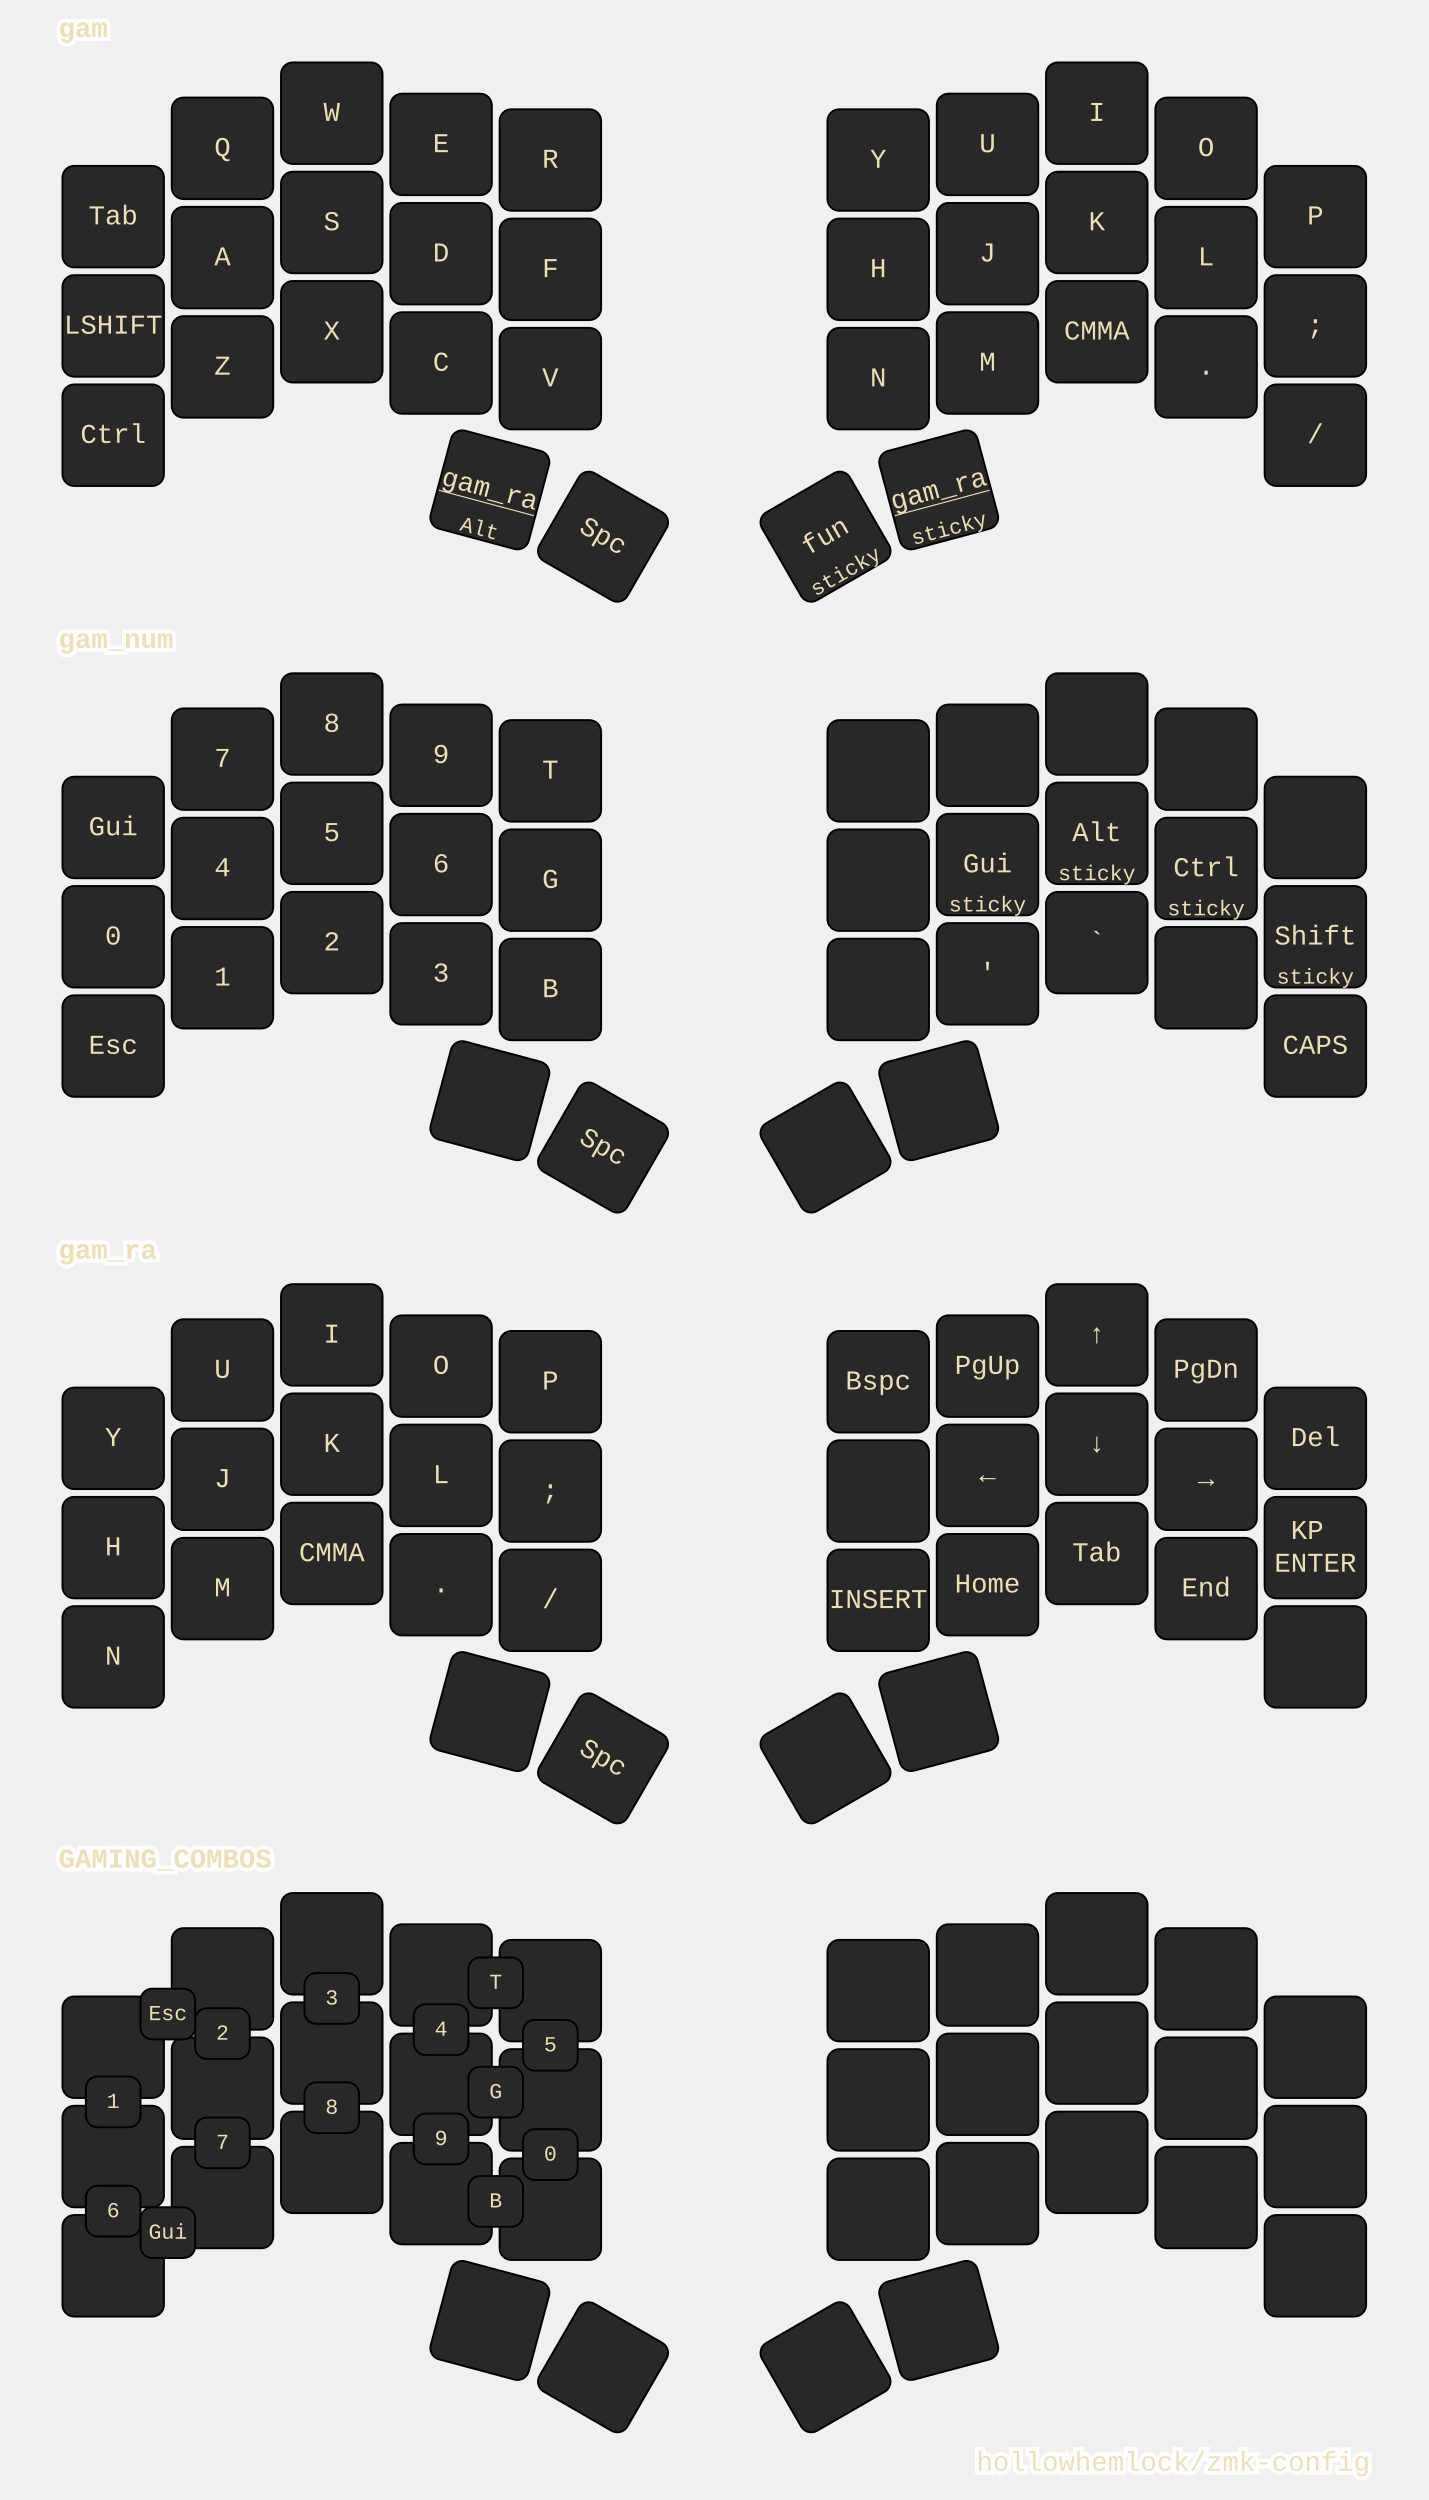
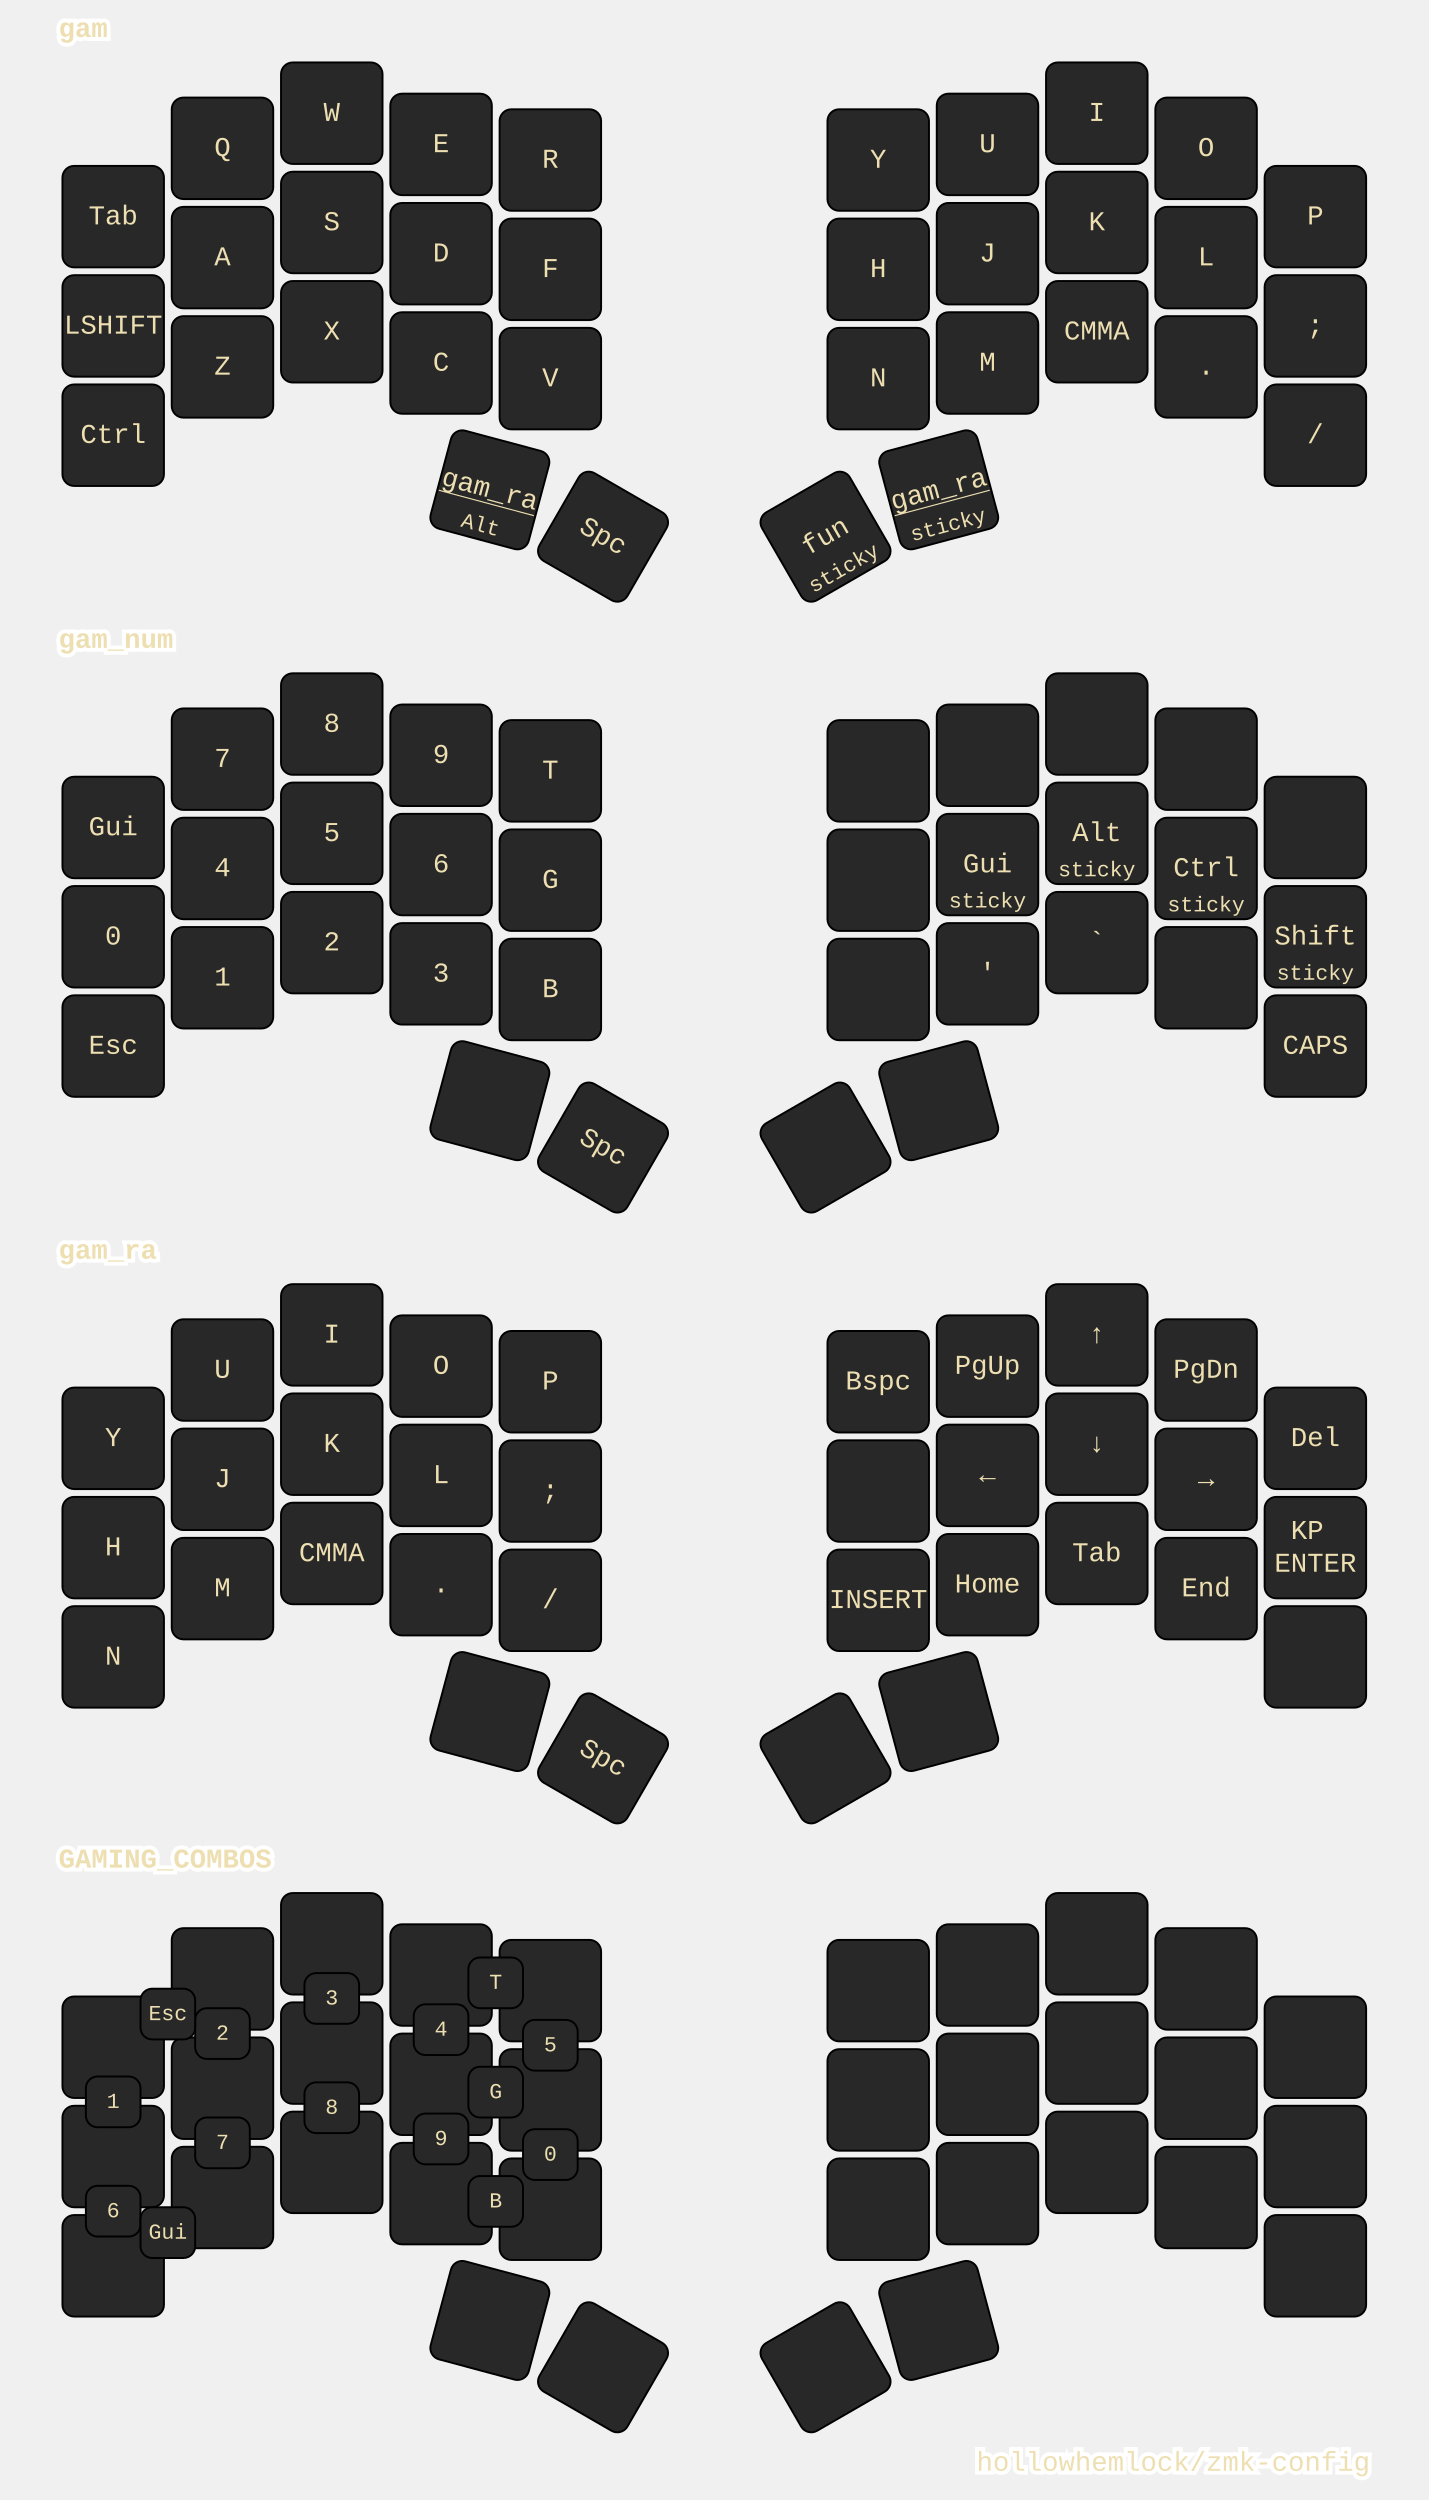
<svg xmlns="http://www.w3.org/2000/svg" width="732" height="1281" viewBox="0 0 732 1281" class="keymap">
  <defs>/* start glyphs */
<svg id="mdi:pause">
      <svg id="mdi-pause" viewBox="0 0 24 24">
        <path d="M14,19H18V5H14M6,19H10V5H6V19Z" />
      </svg>
    </svg>
    <svg id="mdi:play-pause">
      <svg id="mdi-play-pause" viewBox="0 0 24 24">
        <path d="M3,5V19L11,12M13,19H16V5H13M18,5V19H21V5" />
      </svg>
    </svg>
    <svg id="mdi:skip-backward">
      <svg id="mdi-skip-backward" viewBox="0 0 24 24">
        <path d="M20,5V19L13,12M6,5V19H4V5M13,5V19L6,12" />
      </svg>
    </svg>
    <svg id="mdi:skip-forward">
      <svg id="mdi-skip-forward" viewBox="0 0 24 24">
        <path d="M4,5V19L11,12M18,5V19H20V5M11,5V19L18,12" />
      </svg>
    </svg>
    <svg id="mdi:volume-high">
      <svg id="mdi-volume-high" viewBox="0 0 24 24">
        <path d="M14,3.23V5.29C16.89,6.15 19,8.83 19,12C19,15.17 16.89,17.84 14,18.7V20.77C18,19.86 21,16.28 21,12C21,7.72 18,4.14 14,3.23M16.5,12C16.5,10.23 15.5,8.71 14,7.97V16C15.5,15.29 16.5,13.76 16.5,12M3,9V15H7L12,20V4L7,9H3Z" />
      </svg>
    </svg>
    <svg id="mdi:volume-medium">
      <svg id="mdi-volume-medium" viewBox="0 0 24 24">
        <path d="M5,9V15H9L14,20V4L9,9M18.5,12C18.5,10.23 17.5,8.71 16,7.97V16C17.5,15.29 18.5,13.76 18.5,12Z" />
      </svg>
    </svg>
    <svg id="mdi:volume-off">
      <svg id="mdi-volume-off" viewBox="0 0 24 24">
        <path d="M12,4L9.91,6.09L12,8.18M4.27,3L3,4.27L7.73,9H3V15H7L12,20V13.27L16.25,17.53C15.58,18.04 14.83,18.46 14,18.7V20.77C15.38,20.45 16.63,19.82 17.68,18.96L19.73,21L21,19.73L12,10.73M19,12C19,12.94 18.8,13.82 18.46,14.64L19.97,16.15C20.62,14.91 21,13.5 21,12C21,7.72 18,4.14 14,3.23V5.29C16.89,6.15 19,8.83 19,12M16.5,12C16.5,10.23 15.5,8.71 14,7.97V10.18L16.45,12.63C16.5,12.43 16.5,12.21 16.5,12Z" />
      </svg>
    </svg>
  </defs>/* end glyphs */
<style>/* inherit to force styles through use tags */
svg path {
    fill: inherit;
}

/* font and background color specifications */
svg.keymap {
    font-family: SFMono-Regular,Consolas,Liberation Mono,Menlo,monospace;
    font-size: 14px;
    font-kerning: normal;
    text-rendering: optimizeLegibility;
    fill: #24292e;
}

/* default key styling */
rect.key {
    fill: #f6f8fa;
}

rect.key, rect.combo {
    stroke: #c9cccf;
    stroke-width: 1;
}

/* default key side styling, only used is draw_key_sides is set */
rect.side {
    filter: brightness(90%);
}

/* color accent for combo boxes */
rect.combo, rect.combo-separate {
    fill: #cdf;
}

/* color accent for held keys */
rect.held, rect.combo.held {
    fill: #fdd;
}

/* color accent for ghost (optional) keys */
rect.ghost, rect.combo.ghost {
    stroke-dasharray: 4, 4;
    stroke-width: 2;
}

text {
    text-anchor: middle;
    dominant-baseline: middle;
}

/* styling for layer labels */
text.label {
    font-weight: bold;
    text-anchor: start;
    stroke: white;
    stroke-width: 4;
    paint-order: stroke;
}

/* styling for optional footer */
text.footer {
    text-anchor: end;
    dominant-baseline: auto;
    stroke: white;
    stroke-width: 4;
    paint-order: stroke;
}

/* styling for combo tap, and key non-tap label text */
text.combo, text.hold, text.shifted, text.left, text.right {
    font-size: 11px;
}

text.hold {
    text-anchor: middle;
    dominant-baseline: auto;
}

text.shifted {
    text-anchor: middle;
    dominant-baseline: hanging;
}

text.left {
    text-anchor: start;
}

text.right {
    text-anchor: end;
}

text.layer-activator {
    text-decoration: underline;
}

/* styling for hold/shifted label text in combo box */
text.combo.hold, text.combo.shifted, text.combo.left, text.combo.right {
    font-size: 8px;
}

/* lighter symbol for transparent keys */
text.trans {
    fill: #7b7e81;
}

/* styling for combo dendrons */
path.combo {
    stroke-width: 1;
    stroke: gray;
    fill: none;
}

/* Start Tabler Icons Cleanup */
/* cannot use height/width with glyphs */
.icon-tabler &gt; path {
    fill: inherit;
    stroke: inherit;
    stroke-width: 2;
}
/* hide tabler's default box */
.icon-tabler &gt; path[stroke="none"][fill="none"] {
    visibility: hidden;
}
/* End Tabler Icons Cleanup */

@media (prefers-color-scheme: dark) {
svg.keymap { fill: #d1d6db; }
rect.key { fill: #3f4750; }
rect.key, rect.combo { stroke: #60666c; }
rect.combo, rect.combo-separate { fill: #1f3d7a; }
rect.held, rect.combo.held { fill: #854747; }
text.label, text.footer { stroke: black; }
text.trans { fill: #7e8184; }
path.combo { stroke: #7f7f7f; }

}
/*
 * merge_layers.py injects corner legends with these CSS classes:
 *   tl = top-left      (--tl layer, e.g. fun)
-  *   tr = top-right     (--tr layer, e.g. utility)
+  *   tr = top-right     (--tr layer, e.g. sys)
 *   bl = bottom-left   (--bl layer, e.g. num)
 *   br = bottom-right  (--br layer, e.g. nav)
 *
 * Element types:
 *   text.tl   - text labels
 *   use.tl    - glyph icons (references defs section)
 *
 * Center layer (--center) uses keymap-drawer's built-in classes:
 *   text.tap, text.hold, text.shifted
 */
/* Key and combo background colors */
rect.key, rect.combo { fill: #282828; stroke: black; }
/* Background keys in combo layer - 30% transparent (70% opacity) */
.layer-MAIN_COMBOS rect.key { opacity: 0.7; }
/* Default text color */
text { fill: #eddfb1; }
/* Merged layer corner position colors */
text.tl, use.tl { fill: #e5c07b; }  /* top-left: function - yellow */
- text.tr, use.tr { fill: #61afef; }  /* top-right: utility - blue */
+ text.tr, use.tr { fill: #61afef; }  /* top-right: sys - blue */
text.bl, use.bl { fill: #98c379; }  /* bottom-left: numbers - green */
text.br, use.br { fill: #c678dd; }  /* bottom-right: nav - purple */
/* Held key text with layer colors */
text.held-tl { fill: #e5c07b; }  /* yellow */
text.held-tr { fill: #61afef; }  /* blue */
text.held-bl { fill: #98c379; }  /* green */
text.held-br { fill: #c678dd; }  /* purple */
/* Modifier keys - inherit default text color */
</style>
  <g transform="translate(30, 0)" class="layer-gam">
    <text x="0" y="15" class="label" id="gam">gam</text>
    <g transform="translate(0, 30)">
      <g transform="translate(28, 81)" class="key keypos-0">
        <rect rx="6" ry="6" x="-26" y="-26" width="52" height="52" class="key" />
        <text x="0" y="0" class="key tap">Tab</text>
      </g>
      <g transform="translate(84, 46)" class="key keypos-1">
        <rect rx="6" ry="6" x="-26" y="-26" width="52" height="52" class="key" />
        <text x="0" y="0" class="key tap">Q</text>
      </g>
      <g transform="translate(140, 28)" class="key keypos-2">
        <rect rx="6" ry="6" x="-26" y="-26" width="52" height="52" class="key" />
        <text x="0" y="0" class="key tap">W</text>
      </g>
      <g transform="translate(196, 44)" class="key keypos-3">
        <rect rx="6" ry="6" x="-26" y="-26" width="52" height="52" class="key" />
        <text x="0" y="0" class="key tap">E</text>
      </g>
      <g transform="translate(252, 52)" class="key keypos-4">
        <rect rx="6" ry="6" x="-26" y="-26" width="52" height="52" class="key" />
        <text x="0" y="0" class="key tap">R</text>
      </g>
      <g transform="translate(420, 52)" class="key keypos-5">
        <rect rx="6" ry="6" x="-26" y="-26" width="52" height="52" class="key" />
        <text x="0" y="0" class="key tap">Y</text>
      </g>
      <g transform="translate(476, 44)" class="key keypos-6">
        <rect rx="6" ry="6" x="-26" y="-26" width="52" height="52" class="key" />
        <text x="0" y="0" class="key tap">U</text>
      </g>
      <g transform="translate(532, 28)" class="key keypos-7">
        <rect rx="6" ry="6" x="-26" y="-26" width="52" height="52" class="key" />
        <text x="0" y="0" class="key tap">I</text>
      </g>
      <g transform="translate(588, 46)" class="key keypos-8">
        <rect rx="6" ry="6" x="-26" y="-26" width="52" height="52" class="key" />
        <text x="0" y="0" class="key tap">O</text>
      </g>
      <g transform="translate(644, 81)" class="key keypos-9">
        <rect rx="6" ry="6" x="-26" y="-26" width="52" height="52" class="key" />
        <text x="0" y="0" class="key tap">P</text>
      </g>
      <g transform="translate(28, 137)" class="key keypos-10">
        <rect rx="6" ry="6" x="-26" y="-26" width="52" height="52" class="key" />
        <text x="0" y="0" class="key tap">LSHIFT</text>
      </g>
      <g transform="translate(84, 102)" class="key keypos-11">
        <rect rx="6" ry="6" x="-26" y="-26" width="52" height="52" class="key" />
        <text x="0" y="0" class="key tap">A</text>
      </g>
      <g transform="translate(140, 84)" class="key keypos-12">
        <rect rx="6" ry="6" x="-26" y="-26" width="52" height="52" class="key" />
        <text x="0" y="0" class="key tap">S</text>
      </g>
      <g transform="translate(196, 100)" class="key keypos-13">
        <rect rx="6" ry="6" x="-26" y="-26" width="52" height="52" class="key" />
        <text x="0" y="0" class="key tap">D</text>
      </g>
      <g transform="translate(252, 108)" class="key keypos-14">
        <rect rx="6" ry="6" x="-26" y="-26" width="52" height="52" class="key" />
        <text x="0" y="0" class="key tap">F</text>
      </g>
      <g transform="translate(420, 108)" class="key keypos-15">
        <rect rx="6" ry="6" x="-26" y="-26" width="52" height="52" class="key" />
        <text x="0" y="0" class="key tap">H</text>
      </g>
      <g transform="translate(476, 100)" class="key keypos-16">
        <rect rx="6" ry="6" x="-26" y="-26" width="52" height="52" class="key" />
        <text x="0" y="0" class="key tap">J</text>
      </g>
      <g transform="translate(532, 84)" class="key keypos-17">
        <rect rx="6" ry="6" x="-26" y="-26" width="52" height="52" class="key" />
        <text x="0" y="0" class="key tap">K</text>
      </g>
      <g transform="translate(588, 102)" class="key keypos-18">
        <rect rx="6" ry="6" x="-26" y="-26" width="52" height="52" class="key" />
        <text x="0" y="0" class="key tap">L</text>
      </g>
      <g transform="translate(644, 137)" class="key keypos-19">
        <rect rx="6" ry="6" x="-26" y="-26" width="52" height="52" class="key" />
        <text x="0" y="0" class="key tap">;</text>
      </g>
      <g transform="translate(28, 193)" class="key keypos-20">
        <rect rx="6" ry="6" x="-26" y="-26" width="52" height="52" class="key" />
        <text x="0" y="0" class="key tap">Ctrl</text>
      </g>
      <g transform="translate(84, 158)" class="key keypos-21">
        <rect rx="6" ry="6" x="-26" y="-26" width="52" height="52" class="key" />
        <text x="0" y="0" class="key tap">Z</text>
      </g>
      <g transform="translate(140, 140)" class="key keypos-22">
        <rect rx="6" ry="6" x="-26" y="-26" width="52" height="52" class="key" />
        <text x="0" y="0" class="key tap">X</text>
      </g>
      <g transform="translate(196, 156)" class="key keypos-23">
        <rect rx="6" ry="6" x="-26" y="-26" width="52" height="52" class="key" />
        <text x="0" y="0" class="key tap">C</text>
      </g>
      <g transform="translate(252, 164)" class="key keypos-24">
        <rect rx="6" ry="6" x="-26" y="-26" width="52" height="52" class="key" />
        <text x="0" y="0" class="key tap">V</text>
      </g>
      <g transform="translate(420, 164)" class="key keypos-25">
        <rect rx="6" ry="6" x="-26" y="-26" width="52" height="52" class="key" />
        <text x="0" y="0" class="key tap">N</text>
      </g>
      <g transform="translate(476, 156)" class="key keypos-26">
        <rect rx="6" ry="6" x="-26" y="-26" width="52" height="52" class="key" />
        <text x="0" y="0" class="key tap">M</text>
      </g>
      <g transform="translate(532, 140)" class="key keypos-27">
        <rect rx="6" ry="6" x="-26" y="-26" width="52" height="52" class="key" />
        <text x="0" y="0" class="key tap">CMMA</text>
      </g>
      <g transform="translate(588, 158)" class="key keypos-28">
        <rect rx="6" ry="6" x="-26" y="-26" width="52" height="52" class="key" />
        <text x="0" y="0" class="key tap">.</text>
      </g>
      <g transform="translate(644, 193)" class="key keypos-29">
        <rect rx="6" ry="6" x="-26" y="-26" width="52" height="52" class="key" />
        <text x="0" y="0" class="key tap">/</text>
      </g>
      <g transform="translate(221, 221) rotate(15.0)" class="key keypos-30">
        <rect rx="6" ry="6" x="-26" y="-26" width="52" height="52" class="key" />
        <a href="#gam_ra">
          <text x="0" y="0" class="key tap layer-activator">gam_ra</text>
        </a>
-         <text x="0" y="24" class="key hold">Alt</text>
+         <text x="0" y="22" class="key hold">Alt</text>
      </g>
      <g transform="translate(279, 245) rotate(30.0)" class="key keypos-31">
        <rect rx="6" ry="6" x="-26" y="-26" width="52" height="52" class="key" />
        <text x="0" y="0" class="key tap">Spc</text>
      </g>
      <g transform="translate(393, 245) rotate(-30.0)" class="key keypos-32">
        <rect rx="6" ry="6" x="-26" y="-26" width="52" height="52" class="key" />
        <text x="0" y="0" class="key tap">fun</text>
-         <text x="0" y="24" class="key hold">sticky</text>
+         <text x="0" y="22" class="key hold">sticky</text>
      </g>
      <g transform="translate(451, 221) rotate(-15.0)" class="key keypos-33">
        <rect rx="6" ry="6" x="-26" y="-26" width="52" height="52" class="key" />
        <a href="#gam_ra">
          <text x="0" y="0" class="key tap layer-activator">gam_ra</text>
        </a>
-         <text x="0" y="24" class="key hold">sticky</text>
+         <text x="0" y="22" class="key hold">sticky</text>
      </g>
    </g>
  </g>
  <g transform="translate(30, 313)" class="layer-gam_num">
    <text x="0" y="15" class="label" id="gam_num">gam_num</text>
    <g transform="translate(0, 30)">
      <g transform="translate(28, 81)" class="key keypos-0">
        <rect rx="6" ry="6" x="-26" y="-26" width="52" height="52" class="key" />
        <text x="0" y="0" class="key tap">Gui</text>
      </g>
      <g transform="translate(84, 46)" class="key keypos-1">
        <rect rx="6" ry="6" x="-26" y="-26" width="52" height="52" class="key" />
        <text x="0" y="0" class="key tap">7</text>
      </g>
      <g transform="translate(140, 28)" class="key keypos-2">
        <rect rx="6" ry="6" x="-26" y="-26" width="52" height="52" class="key" />
        <text x="0" y="0" class="key tap">8</text>
      </g>
      <g transform="translate(196, 44)" class="key keypos-3">
        <rect rx="6" ry="6" x="-26" y="-26" width="52" height="52" class="key" />
        <text x="0" y="0" class="key tap">9</text>
      </g>
      <g transform="translate(252, 52)" class="key keypos-4">
        <rect rx="6" ry="6" x="-26" y="-26" width="52" height="52" class="key" />
        <text x="0" y="0" class="key tap">T</text>
      </g>
      <g transform="translate(420, 52)" class="key keypos-5">
        <rect rx="6" ry="6" x="-26" y="-26" width="52" height="52" class="key" />
      </g>
      <g transform="translate(476, 44)" class="key keypos-6">
        <rect rx="6" ry="6" x="-26" y="-26" width="52" height="52" class="key" />
      </g>
      <g transform="translate(532, 28)" class="key keypos-7">
        <rect rx="6" ry="6" x="-26" y="-26" width="52" height="52" class="key" />
      </g>
      <g transform="translate(588, 46)" class="key keypos-8">
        <rect rx="6" ry="6" x="-26" y="-26" width="52" height="52" class="key" />
      </g>
      <g transform="translate(644, 81)" class="key keypos-9">
        <rect rx="6" ry="6" x="-26" y="-26" width="52" height="52" class="key" />
      </g>
      <g transform="translate(28, 137)" class="key keypos-10">
        <rect rx="6" ry="6" x="-26" y="-26" width="52" height="52" class="key" />
        <text x="0" y="0" class="key tap">0</text>
      </g>
      <g transform="translate(84, 102)" class="key keypos-11">
        <rect rx="6" ry="6" x="-26" y="-26" width="52" height="52" class="key" />
        <text x="0" y="0" class="key tap">4</text>
      </g>
      <g transform="translate(140, 84)" class="key keypos-12">
        <rect rx="6" ry="6" x="-26" y="-26" width="52" height="52" class="key" />
        <text x="0" y="0" class="key tap">5</text>
      </g>
      <g transform="translate(196, 100)" class="key keypos-13">
        <rect rx="6" ry="6" x="-26" y="-26" width="52" height="52" class="key" />
        <text x="0" y="0" class="key tap">6</text>
      </g>
      <g transform="translate(252, 108)" class="key keypos-14">
        <rect rx="6" ry="6" x="-26" y="-26" width="52" height="52" class="key" />
        <text x="0" y="0" class="key tap">G</text>
      </g>
      <g transform="translate(420, 108)" class="key keypos-15">
        <rect rx="6" ry="6" x="-26" y="-26" width="52" height="52" class="key" />
      </g>
      <g transform="translate(476, 100)" class="key mod keypos-16">
        <rect rx="6" ry="6" x="-26" y="-26" width="52" height="52" class="key mod" />
        <text x="0" y="0" class="key mod tap">Gui</text>
-         <text x="0" y="24" class="key mod hold">sticky</text>
+         <text x="0" y="22" class="key mod hold">sticky</text>
      </g>
      <g transform="translate(532, 84)" class="key mod keypos-17">
        <rect rx="6" ry="6" x="-26" y="-26" width="52" height="52" class="key mod" />
        <text x="0" y="0" class="key mod tap">Alt</text>
-         <text x="0" y="24" class="key mod hold">sticky</text>
+         <text x="0" y="22" class="key mod hold">sticky</text>
      </g>
      <g transform="translate(588, 102)" class="key mod keypos-18">
        <rect rx="6" ry="6" x="-26" y="-26" width="52" height="52" class="key mod" />
        <text x="0" y="0" class="key mod tap">Ctrl</text>
-         <text x="0" y="24" class="key mod hold">sticky</text>
+         <text x="0" y="22" class="key mod hold">sticky</text>
      </g>
      <g transform="translate(644, 137)" class="key mod keypos-19">
        <rect rx="6" ry="6" x="-26" y="-26" width="52" height="52" class="key mod" />
        <text x="0" y="0" class="key mod tap">Shift</text>
-         <text x="0" y="24" class="key mod hold">sticky</text>
+         <text x="0" y="22" class="key mod hold">sticky</text>
      </g>
      <g transform="translate(28, 193)" class="key keypos-20">
        <rect rx="6" ry="6" x="-26" y="-26" width="52" height="52" class="key" />
        <text x="0" y="0" class="key tap">Esc</text>
      </g>
      <g transform="translate(84, 158)" class="key keypos-21">
        <rect rx="6" ry="6" x="-26" y="-26" width="52" height="52" class="key" />
        <text x="0" y="0" class="key tap">1</text>
      </g>
      <g transform="translate(140, 140)" class="key keypos-22">
        <rect rx="6" ry="6" x="-26" y="-26" width="52" height="52" class="key" />
        <text x="0" y="0" class="key tap">2</text>
      </g>
      <g transform="translate(196, 156)" class="key keypos-23">
        <rect rx="6" ry="6" x="-26" y="-26" width="52" height="52" class="key" />
        <text x="0" y="0" class="key tap">3</text>
      </g>
      <g transform="translate(252, 164)" class="key keypos-24">
        <rect rx="6" ry="6" x="-26" y="-26" width="52" height="52" class="key" />
        <text x="0" y="0" class="key tap">B</text>
      </g>
      <g transform="translate(420, 164)" class="key keypos-25">
        <rect rx="6" ry="6" x="-26" y="-26" width="52" height="52" class="key" />
      </g>
      <g transform="translate(476, 156)" class="key keypos-26">
        <rect rx="6" ry="6" x="-26" y="-26" width="52" height="52" class="key" />
        <text x="0" y="0" class="key tap">'</text>
      </g>
      <g transform="translate(532, 140)" class="key keypos-27">
        <rect rx="6" ry="6" x="-26" y="-26" width="52" height="52" class="key" />
        <text x="0" y="0" class="key tap">`</text>
      </g>
      <g transform="translate(588, 158)" class="key keypos-28">
        <rect rx="6" ry="6" x="-26" y="-26" width="52" height="52" class="key" />
      </g>
      <g transform="translate(644, 193)" class="key keypos-29">
        <rect rx="6" ry="6" x="-26" y="-26" width="52" height="52" class="key" />
        <text x="0" y="0" class="key tap">CAPS</text>
      </g>
      <g transform="translate(221, 221) rotate(15.0)" class="key keypos-30">
        <rect rx="6" ry="6" x="-26" y="-26" width="52" height="52" class="key" />
      </g>
      <g transform="translate(279, 245) rotate(30.0)" class="key keypos-31">
        <rect rx="6" ry="6" x="-26" y="-26" width="52" height="52" class="key" />
        <text x="0" y="0" class="key tap">Spc</text>
      </g>
      <g transform="translate(393, 245) rotate(-30.0)" class="key keypos-32">
        <rect rx="6" ry="6" x="-26" y="-26" width="52" height="52" class="key" />
      </g>
      <g transform="translate(451, 221) rotate(-15.0)" class="key keypos-33">
        <rect rx="6" ry="6" x="-26" y="-26" width="52" height="52" class="key" />
      </g>
    </g>
  </g>
  <g transform="translate(30, 626)" class="layer-gam_ra">
    <text x="0" y="15" class="label" id="gam_ra">gam_ra</text>
    <g transform="translate(0, 30)">
      <g transform="translate(28, 81)" class="key keypos-0">
        <rect rx="6" ry="6" x="-26" y="-26" width="52" height="52" class="key" />
        <text x="0" y="0" class="key tap">Y</text>
      </g>
      <g transform="translate(84, 46)" class="key keypos-1">
        <rect rx="6" ry="6" x="-26" y="-26" width="52" height="52" class="key" />
        <text x="0" y="0" class="key tap">U</text>
      </g>
      <g transform="translate(140, 28)" class="key keypos-2">
        <rect rx="6" ry="6" x="-26" y="-26" width="52" height="52" class="key" />
        <text x="0" y="0" class="key tap">I</text>
      </g>
      <g transform="translate(196, 44)" class="key keypos-3">
        <rect rx="6" ry="6" x="-26" y="-26" width="52" height="52" class="key" />
        <text x="0" y="0" class="key tap">O</text>
      </g>
      <g transform="translate(252, 52)" class="key keypos-4">
        <rect rx="6" ry="6" x="-26" y="-26" width="52" height="52" class="key" />
        <text x="0" y="0" class="key tap">P</text>
      </g>
      <g transform="translate(420, 52)" class="key keypos-5">
        <rect rx="6" ry="6" x="-26" y="-26" width="52" height="52" class="key" />
        <text x="0" y="0" class="key tap">Bspc</text>
      </g>
      <g transform="translate(476, 44)" class="key keypos-6">
        <rect rx="6" ry="6" x="-26" y="-26" width="52" height="52" class="key" />
        <text x="0" y="0" class="key tap">PgUp</text>
      </g>
      <g transform="translate(532, 28)" class="key keypos-7">
        <rect rx="6" ry="6" x="-26" y="-26" width="52" height="52" class="key" />
        <text x="0" y="0" class="key tap">↑</text>
      </g>
      <g transform="translate(588, 46)" class="key keypos-8">
        <rect rx="6" ry="6" x="-26" y="-26" width="52" height="52" class="key" />
        <text x="0" y="0" class="key tap">PgDn</text>
      </g>
      <g transform="translate(644, 81)" class="key keypos-9">
        <rect rx="6" ry="6" x="-26" y="-26" width="52" height="52" class="key" />
        <text x="0" y="0" class="key tap">Del</text>
      </g>
      <g transform="translate(28, 137)" class="key keypos-10">
        <rect rx="6" ry="6" x="-26" y="-26" width="52" height="52" class="key" />
        <text x="0" y="0" class="key tap">H</text>
      </g>
      <g transform="translate(84, 102)" class="key keypos-11">
        <rect rx="6" ry="6" x="-26" y="-26" width="52" height="52" class="key" />
        <text x="0" y="0" class="key tap">J</text>
      </g>
      <g transform="translate(140, 84)" class="key keypos-12">
        <rect rx="6" ry="6" x="-26" y="-26" width="52" height="52" class="key" />
        <text x="0" y="0" class="key tap">K</text>
      </g>
      <g transform="translate(196, 100)" class="key keypos-13">
        <rect rx="6" ry="6" x="-26" y="-26" width="52" height="52" class="key" />
        <text x="0" y="0" class="key tap">L</text>
      </g>
      <g transform="translate(252, 108)" class="key keypos-14">
        <rect rx="6" ry="6" x="-26" y="-26" width="52" height="52" class="key" />
        <text x="0" y="0" class="key tap">;</text>
      </g>
      <g transform="translate(420, 108)" class="key keypos-15">
        <rect rx="6" ry="6" x="-26" y="-26" width="52" height="52" class="key" />
      </g>
      <g transform="translate(476, 100)" class="key keypos-16">
        <rect rx="6" ry="6" x="-26" y="-26" width="52" height="52" class="key" />
        <text x="0" y="0" class="key tap">←</text>
      </g>
      <g transform="translate(532, 84)" class="key keypos-17">
        <rect rx="6" ry="6" x="-26" y="-26" width="52" height="52" class="key" />
        <text x="0" y="0" class="key tap">↓</text>
      </g>
      <g transform="translate(588, 102)" class="key keypos-18">
        <rect rx="6" ry="6" x="-26" y="-26" width="52" height="52" class="key" />
        <text x="0" y="0" class="key tap">→</text>
      </g>
      <g transform="translate(644, 137)" class="key keypos-19">
        <rect rx="6" ry="6" x="-26" y="-26" width="52" height="52" class="key" />
        <text x="0" y="0" class="key tap">
          <tspan x="0" dy="-0.6em">KP</tspan>
          <tspan x="0" dy="1.2em">ENTER</tspan>
        </text>
      </g>
      <g transform="translate(28, 193)" class="key keypos-20">
        <rect rx="6" ry="6" x="-26" y="-26" width="52" height="52" class="key" />
        <text x="0" y="0" class="key tap">N</text>
      </g>
      <g transform="translate(84, 158)" class="key keypos-21">
        <rect rx="6" ry="6" x="-26" y="-26" width="52" height="52" class="key" />
        <text x="0" y="0" class="key tap">M</text>
      </g>
      <g transform="translate(140, 140)" class="key keypos-22">
        <rect rx="6" ry="6" x="-26" y="-26" width="52" height="52" class="key" />
        <text x="0" y="0" class="key tap">CMMA</text>
      </g>
      <g transform="translate(196, 156)" class="key keypos-23">
        <rect rx="6" ry="6" x="-26" y="-26" width="52" height="52" class="key" />
        <text x="0" y="0" class="key tap">.</text>
      </g>
      <g transform="translate(252, 164)" class="key keypos-24">
        <rect rx="6" ry="6" x="-26" y="-26" width="52" height="52" class="key" />
        <text x="0" y="0" class="key tap">/</text>
      </g>
      <g transform="translate(420, 164)" class="key keypos-25">
        <rect rx="6" ry="6" x="-26" y="-26" width="52" height="52" class="key" />
        <text x="0" y="0" class="key tap">INSERT</text>
      </g>
      <g transform="translate(476, 156)" class="key keypos-26">
        <rect rx="6" ry="6" x="-26" y="-26" width="52" height="52" class="key" />
        <text x="0" y="0" class="key tap">Home</text>
      </g>
      <g transform="translate(532, 140)" class="key keypos-27">
        <rect rx="6" ry="6" x="-26" y="-26" width="52" height="52" class="key" />
        <text x="0" y="0" class="key tap">Tab</text>
      </g>
      <g transform="translate(588, 158)" class="key keypos-28">
        <rect rx="6" ry="6" x="-26" y="-26" width="52" height="52" class="key" />
        <text x="0" y="0" class="key tap">End</text>
      </g>
      <g transform="translate(644, 193)" class="key keypos-29">
        <rect rx="6" ry="6" x="-26" y="-26" width="52" height="52" class="key" />
      </g>
      <g transform="translate(221, 221) rotate(15.0)" class="key held keypos-30">
        <rect rx="6" ry="6" x="-26" y="-26" width="52" height="52" class="key held" />
      </g>
      <g transform="translate(279, 245) rotate(30.0)" class="key keypos-31">
        <rect rx="6" ry="6" x="-26" y="-26" width="52" height="52" class="key" />
        <text x="0" y="0" class="key tap">Spc</text>
      </g>
      <g transform="translate(393, 245) rotate(-30.0)" class="key keypos-32">
        <rect rx="6" ry="6" x="-26" y="-26" width="52" height="52" class="key" />
      </g>
      <g transform="translate(451, 221) rotate(-15.0)" class="key keypos-33">
        <rect rx="6" ry="6" x="-26" y="-26" width="52" height="52" class="key" />
      </g>
    </g>
  </g>
  <g transform="translate(30, 938)" class="layer-GAMING_COMBOS">
    <text x="0" y="15" class="label" id="GAMING_COMBOS">GAMING_COMBOS</text>
    <g transform="translate(0, 30)">
      <g transform="translate(28, 81)" class="key keypos-0">
        <rect rx="6" ry="6" x="-26" y="-26" width="52" height="52" class="key" />
      </g>
      <g transform="translate(84, 46)" class="key keypos-1">
        <rect rx="6" ry="6" x="-26" y="-26" width="52" height="52" class="key" />
      </g>
      <g transform="translate(140, 28)" class="key keypos-2">
        <rect rx="6" ry="6" x="-26" y="-26" width="52" height="52" class="key" />
      </g>
      <g transform="translate(196, 44)" class="key keypos-3">
        <rect rx="6" ry="6" x="-26" y="-26" width="52" height="52" class="key" />
      </g>
      <g transform="translate(252, 52)" class="key keypos-4">
        <rect rx="6" ry="6" x="-26" y="-26" width="52" height="52" class="key" />
      </g>
      <g transform="translate(420, 52)" class="key keypos-5">
        <rect rx="6" ry="6" x="-26" y="-26" width="52" height="52" class="key" />
      </g>
      <g transform="translate(476, 44)" class="key keypos-6">
        <rect rx="6" ry="6" x="-26" y="-26" width="52" height="52" class="key" />
      </g>
      <g transform="translate(532, 28)" class="key keypos-7">
        <rect rx="6" ry="6" x="-26" y="-26" width="52" height="52" class="key" />
      </g>
      <g transform="translate(588, 46)" class="key keypos-8">
        <rect rx="6" ry="6" x="-26" y="-26" width="52" height="52" class="key" />
      </g>
      <g transform="translate(644, 81)" class="key keypos-9">
        <rect rx="6" ry="6" x="-26" y="-26" width="52" height="52" class="key" />
      </g>
      <g transform="translate(28, 137)" class="key keypos-10">
        <rect rx="6" ry="6" x="-26" y="-26" width="52" height="52" class="key" />
      </g>
      <g transform="translate(84, 102)" class="key keypos-11">
        <rect rx="6" ry="6" x="-26" y="-26" width="52" height="52" class="key" />
      </g>
      <g transform="translate(140, 84)" class="key keypos-12">
        <rect rx="6" ry="6" x="-26" y="-26" width="52" height="52" class="key" />
      </g>
      <g transform="translate(196, 100)" class="key keypos-13">
        <rect rx="6" ry="6" x="-26" y="-26" width="52" height="52" class="key" />
      </g>
      <g transform="translate(252, 108)" class="key keypos-14">
        <rect rx="6" ry="6" x="-26" y="-26" width="52" height="52" class="key" />
      </g>
      <g transform="translate(420, 108)" class="key keypos-15">
        <rect rx="6" ry="6" x="-26" y="-26" width="52" height="52" class="key" />
      </g>
      <g transform="translate(476, 100)" class="key keypos-16">
        <rect rx="6" ry="6" x="-26" y="-26" width="52" height="52" class="key" />
      </g>
      <g transform="translate(532, 84)" class="key keypos-17">
        <rect rx="6" ry="6" x="-26" y="-26" width="52" height="52" class="key" />
      </g>
      <g transform="translate(588, 102)" class="key keypos-18">
        <rect rx="6" ry="6" x="-26" y="-26" width="52" height="52" class="key" />
      </g>
      <g transform="translate(644, 137)" class="key keypos-19">
        <rect rx="6" ry="6" x="-26" y="-26" width="52" height="52" class="key" />
      </g>
      <g transform="translate(28, 193)" class="key keypos-20">
        <rect rx="6" ry="6" x="-26" y="-26" width="52" height="52" class="key" />
      </g>
      <g transform="translate(84, 158)" class="key keypos-21">
        <rect rx="6" ry="6" x="-26" y="-26" width="52" height="52" class="key" />
      </g>
      <g transform="translate(140, 140)" class="key keypos-22">
        <rect rx="6" ry="6" x="-26" y="-26" width="52" height="52" class="key" />
      </g>
      <g transform="translate(196, 156)" class="key keypos-23">
        <rect rx="6" ry="6" x="-26" y="-26" width="52" height="52" class="key" />
      </g>
      <g transform="translate(252, 164)" class="key keypos-24">
        <rect rx="6" ry="6" x="-26" y="-26" width="52" height="52" class="key" />
      </g>
      <g transform="translate(420, 164)" class="key keypos-25">
        <rect rx="6" ry="6" x="-26" y="-26" width="52" height="52" class="key" />
      </g>
      <g transform="translate(476, 156)" class="key keypos-26">
        <rect rx="6" ry="6" x="-26" y="-26" width="52" height="52" class="key" />
      </g>
      <g transform="translate(532, 140)" class="key keypos-27">
        <rect rx="6" ry="6" x="-26" y="-26" width="52" height="52" class="key" />
      </g>
      <g transform="translate(588, 158)" class="key keypos-28">
        <rect rx="6" ry="6" x="-26" y="-26" width="52" height="52" class="key" />
      </g>
      <g transform="translate(644, 193)" class="key keypos-29">
        <rect rx="6" ry="6" x="-26" y="-26" width="52" height="52" class="key" />
      </g>
      <g transform="translate(221, 221) rotate(15.0)" class="key keypos-30">
        <rect rx="6" ry="6" x="-26" y="-26" width="52" height="52" class="key" />
      </g>
      <g transform="translate(279, 245) rotate(30.0)" class="key keypos-31">
        <rect rx="6" ry="6" x="-26" y="-26" width="52" height="52" class="key" />
      </g>
      <g transform="translate(393, 245) rotate(-30.0)" class="key keypos-32">
        <rect rx="6" ry="6" x="-26" y="-26" width="52" height="52" class="key" />
      </g>
      <g transform="translate(451, 221) rotate(-15.0)" class="key keypos-33">
        <rect rx="6" ry="6" x="-26" y="-26" width="52" height="52" class="key" />
      </g>
      <g class="combo combopos-0">
        <rect rx="6" ry="6" x="14" y="96" width="28" height="26" class="combo" />
        <text x="28" y="109" class="combo tap">1</text>
      </g>
      <g class="combo combopos-1">
        <rect rx="6" ry="6" x="70" y="61" width="28" height="26" class="combo" />
        <text x="84" y="74" class="combo tap">2</text>
      </g>
      <g class="combo combopos-2">
        <rect rx="6" ry="6" x="126" y="43" width="28" height="26" class="combo" />
        <text x="140" y="56" class="combo tap">3</text>
      </g>
      <g class="combo combopos-3">
        <rect rx="6" ry="6" x="182" y="59" width="28" height="26" class="combo" />
        <text x="196" y="72" class="combo tap">4</text>
      </g>
      <g class="combo combopos-4">
        <rect rx="6" ry="6" x="238" y="67" width="28" height="26" class="combo" />
        <text x="252" y="80" class="combo tap">5</text>
      </g>
      <g class="combo combopos-5">
        <rect rx="6" ry="6" x="14" y="152" width="28" height="26" class="combo" />
        <text x="28" y="165" class="combo tap">6</text>
      </g>
      <g class="combo combopos-6">
        <rect rx="6" ry="6" x="70" y="117" width="28" height="26" class="combo" />
        <text x="84" y="130" class="combo tap">7</text>
      </g>
      <g class="combo combopos-7">
        <rect rx="6" ry="6" x="126" y="99" width="28" height="26" class="combo" />
        <text x="140" y="112" class="combo tap">8</text>
      </g>
      <g class="combo combopos-8">
        <rect rx="6" ry="6" x="182" y="115" width="28" height="26" class="combo" />
        <text x="196" y="128" class="combo tap">9</text>
      </g>
      <g class="combo combopos-9">
        <rect rx="6" ry="6" x="238" y="123" width="28" height="26" class="combo" />
        <text x="252" y="136" class="combo tap">0</text>
      </g>
      <g class="combo combopos-10">
        <rect rx="6" ry="6" x="210" y="35" width="28" height="26" class="combo" />
        <text x="224" y="48" class="combo tap">T</text>
      </g>
      <g class="combo combopos-11">
        <rect rx="6" ry="6" x="210" y="91" width="28" height="26" class="combo" />
        <text x="224" y="104" class="combo tap">G</text>
      </g>
      <g class="combo combopos-12">
        <rect rx="6" ry="6" x="210" y="147" width="28" height="26" class="combo" />
        <text x="224" y="160" class="combo tap">B</text>
      </g>
      <g class="combo combopos-13">
        <rect rx="6" ry="6" x="42" y="51" width="28" height="26" class="combo" />
        <text x="56" y="64" class="combo tap">Esc</text>
      </g>
      <g class="combo combopos-14">
        <rect rx="6" ry="6" x="42" y="163" width="28" height="26" class="combo" />
        <text x="56" y="176" class="combo tap">Gui</text>
      </g>
    </g>
  </g>
  <text x="702.0" y="1266.0" class="footer">hollowhemlock/zmk-config</text>
</svg>
